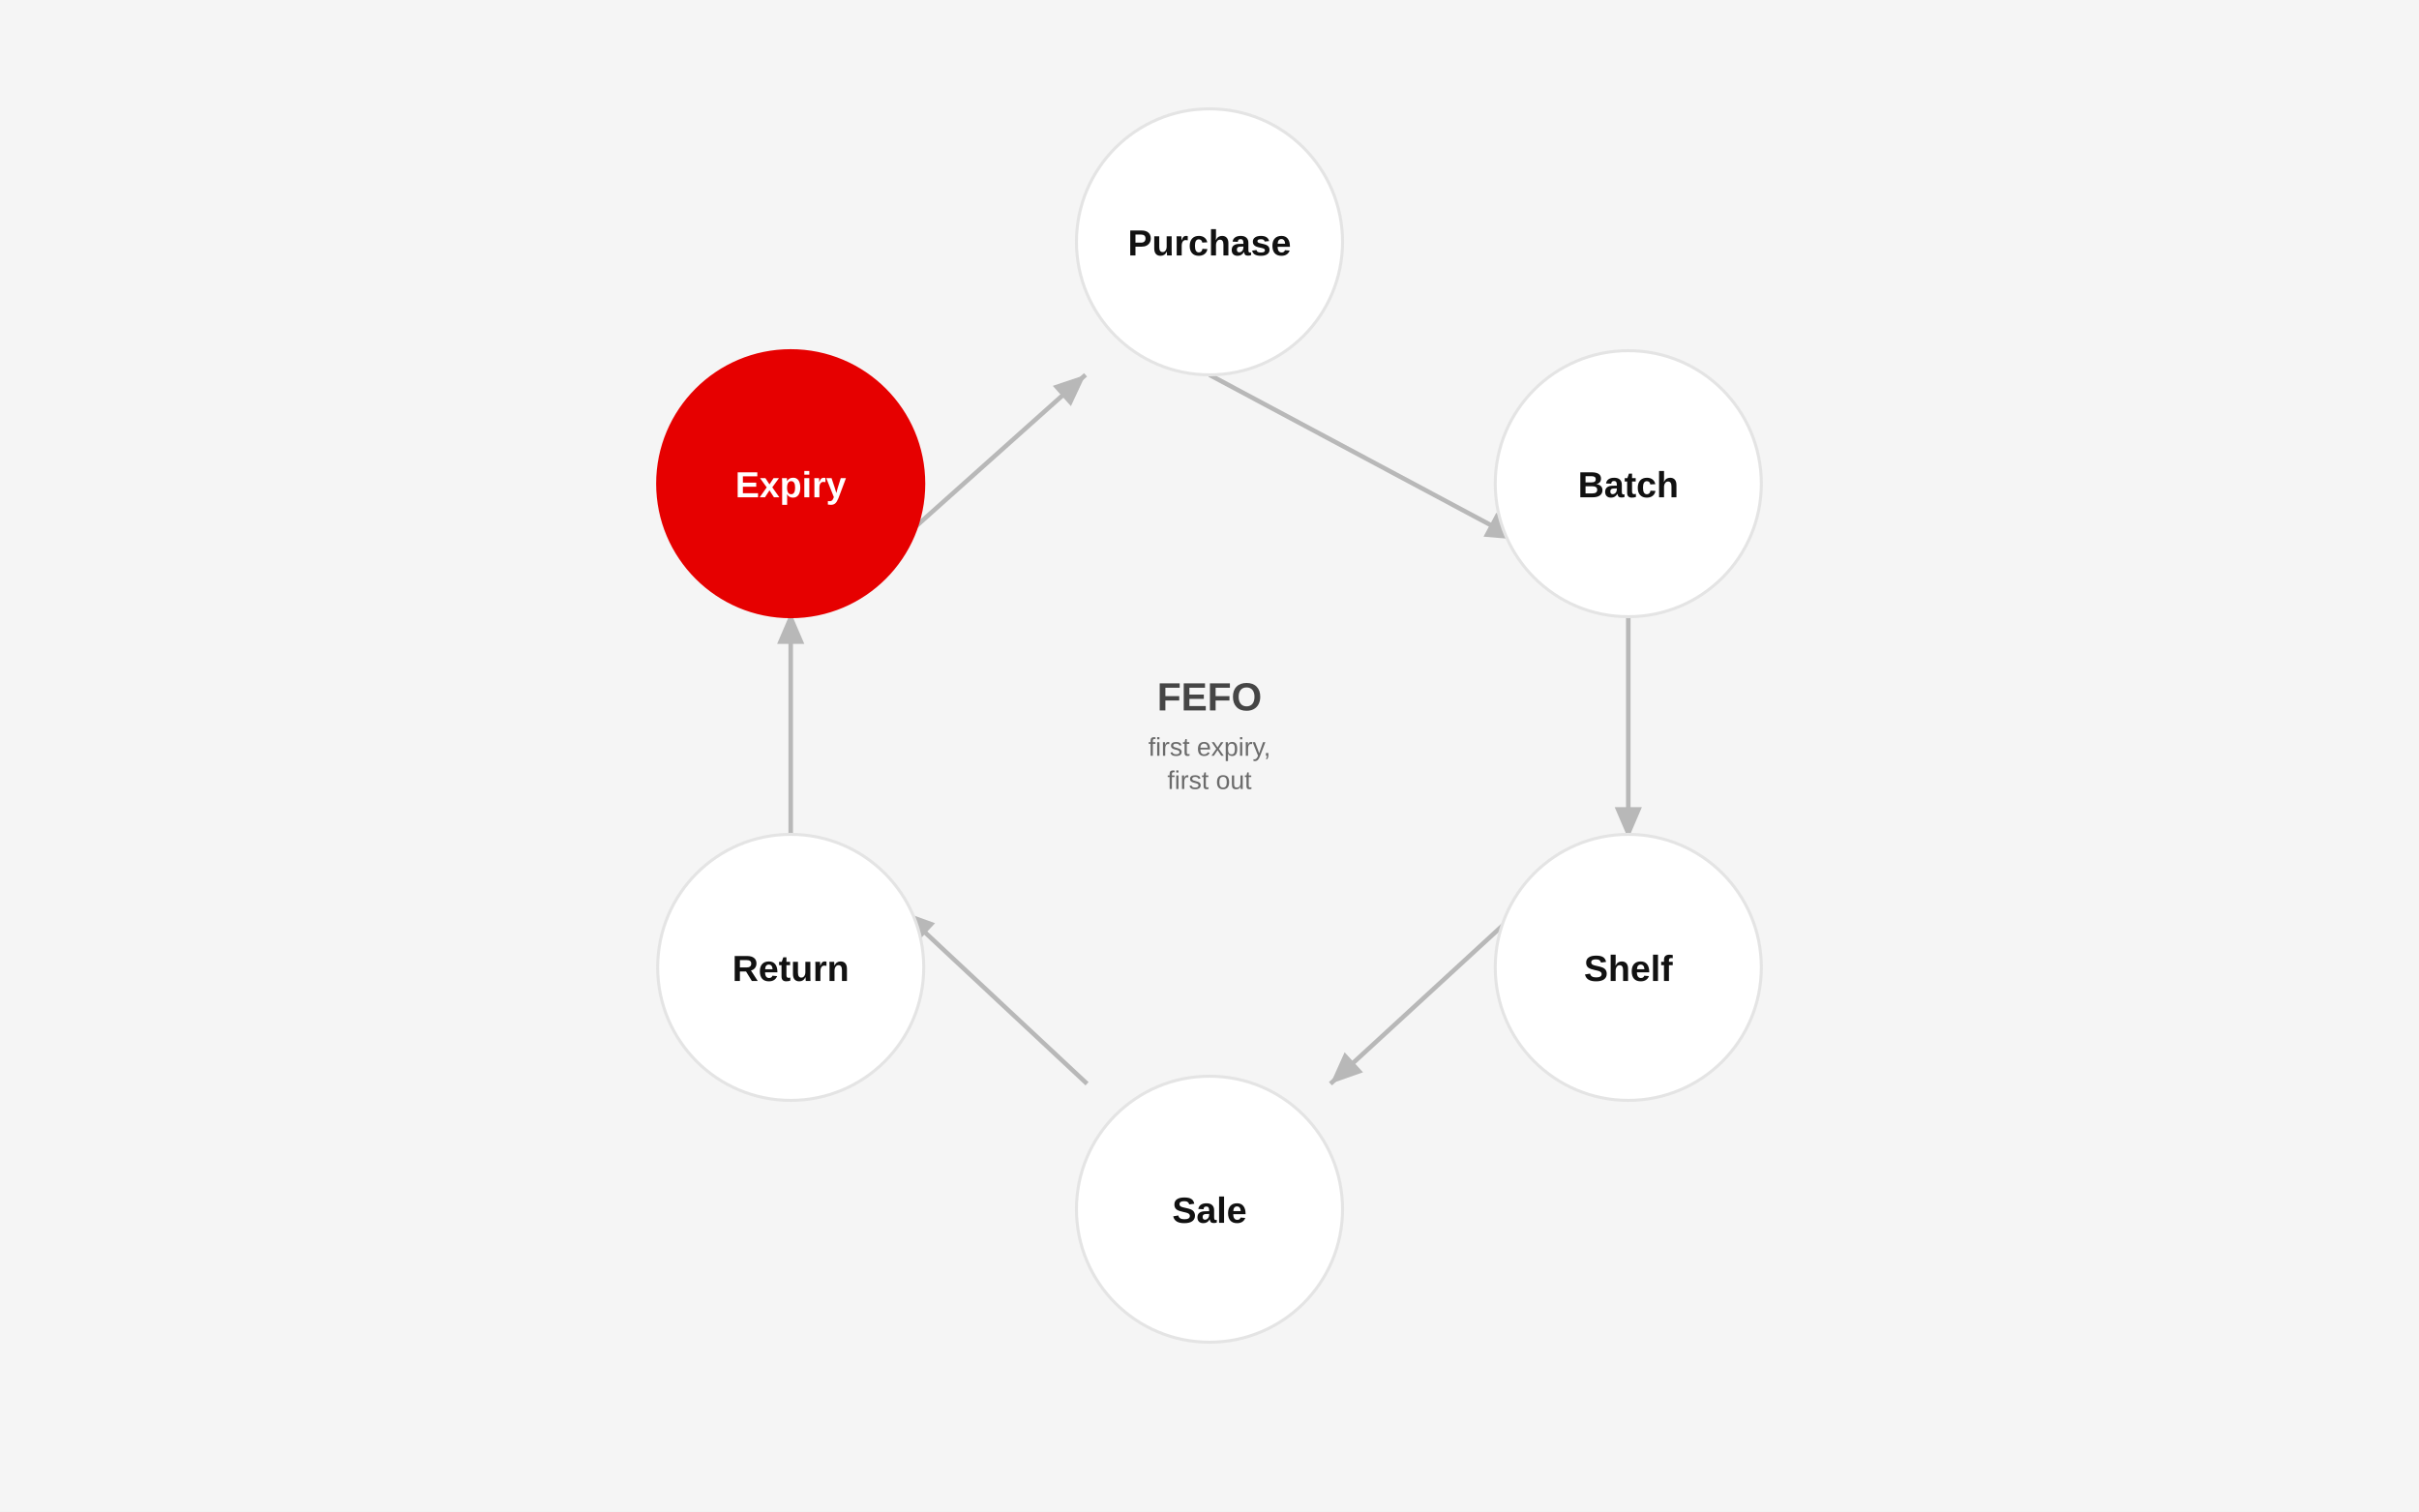
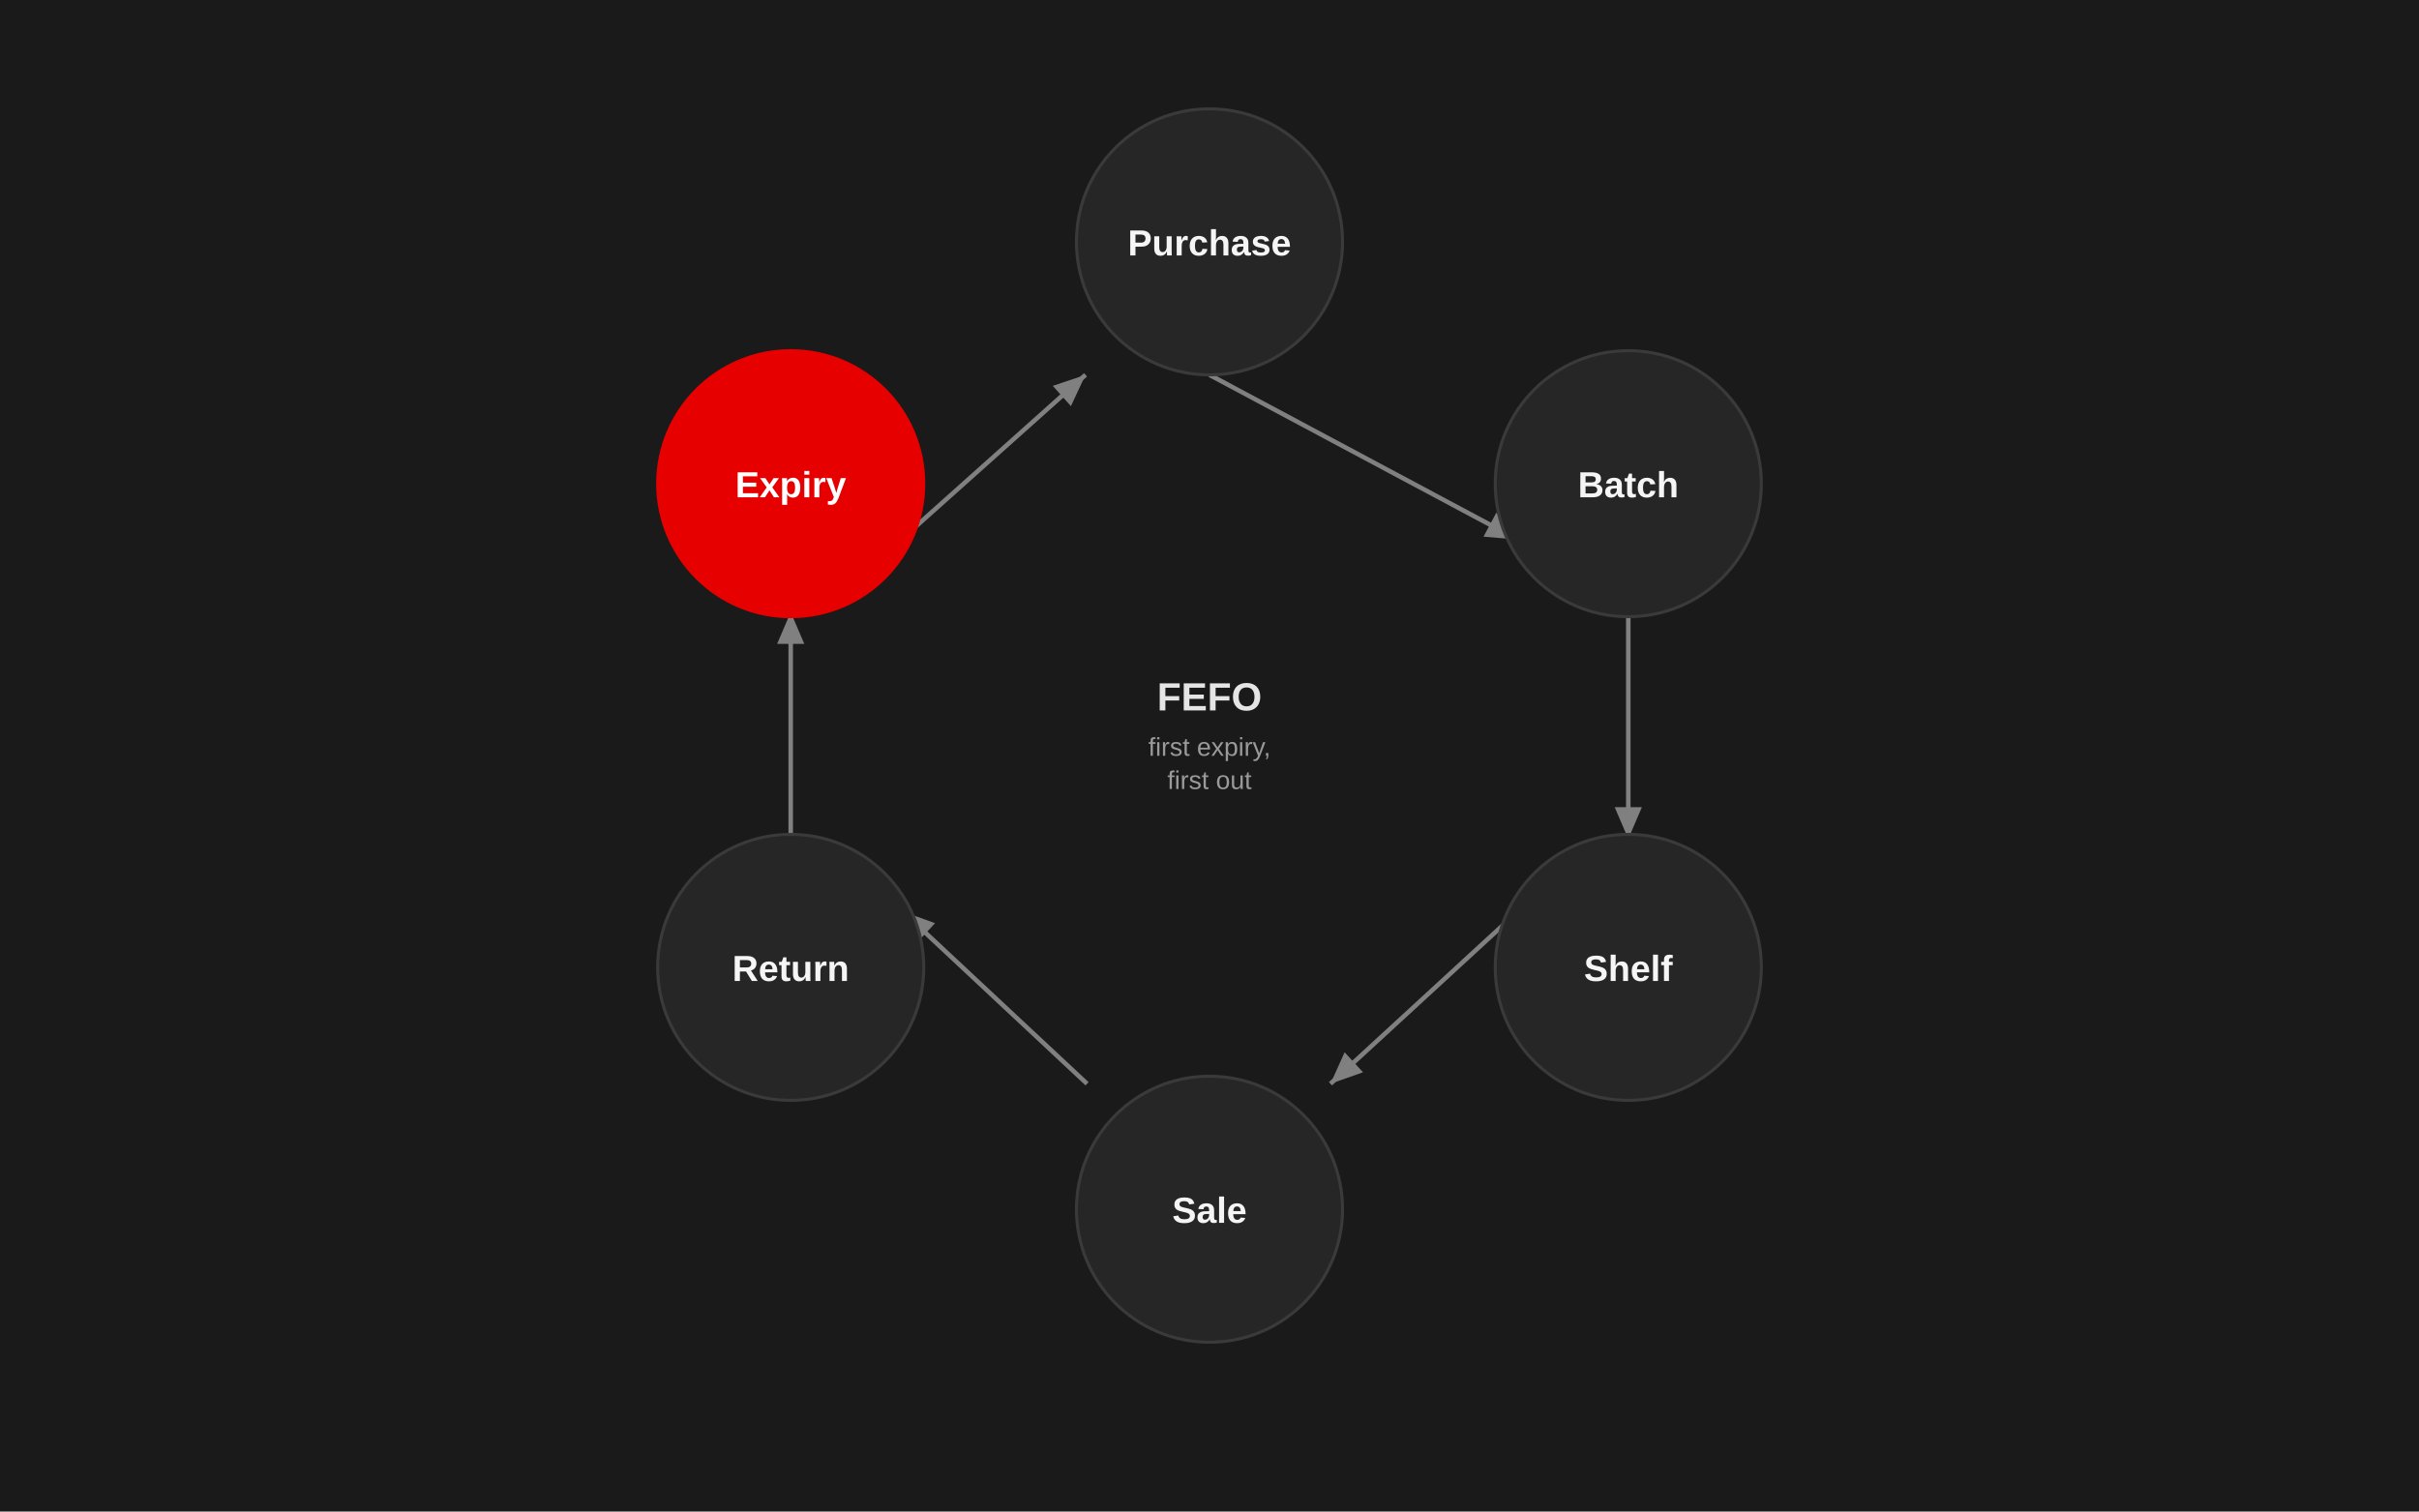
<svg xmlns="http://www.w3.org/2000/svg" viewBox="0 0 1600 1000" role="img" aria-labelledby="title desc">
-   <rect width="1600" height="1000" fill="#f5f5f5" />
+   <rect width="1600" height="1000" fill="#1a1a1a" />
  <defs>
    <marker id="pharm-arrow" markerWidth="10" markerHeight="10" refX="7" refY="3" orient="auto" markerUnits="strokeWidth">
-       <path d="M0,0 L7,3 L0,6 Z" fill="#b8b8b8" />
+       <path d="M0,0 L7,3 L0,6 Z" fill="#808080" />
    </marker>
  </defs>
-   <g stroke="#b8b8b8" stroke-width="3" fill="none">
+   <g stroke="#808080" stroke-width="3" fill="none">
    <line x1="800" y1="248" x2="1004" y2="357" marker-end="url(#pharm-arrow)" />
    <line x1="1077" y1="405" x2="1077" y2="555" marker-end="url(#pharm-arrow)" />
    <line x1="1004" y1="603" x2="880" y2="717" marker-end="url(#pharm-arrow)" />
    <line x1="719" y1="717" x2="597" y2="603" marker-end="url(#pharm-arrow)" />
    <line x1="523" y1="555" x2="523" y2="405" marker-end="url(#pharm-arrow)" />
    <line x1="596" y1="357" x2="718" y2="248" marker-end="url(#pharm-arrow)" />
  </g>
  <g font-family="Arial, Helvetica, sans-serif" font-weight="700" font-size="24" text-anchor="middle">
-     <circle cx="800" cy="160" r="88" fill="#ffffff" stroke="#e4e4e4" stroke-width="2" />
-     <text x="800" y="169" fill="#111111">Purchase</text>
-     <circle cx="1077" cy="320" r="88" fill="#ffffff" stroke="#e4e4e4" stroke-width="2" />
-     <text x="1077" y="329" fill="#111111">Batch</text>
-     <circle cx="1077" cy="640" r="88" fill="#ffffff" stroke="#e4e4e4" stroke-width="2" />
-     <text x="1077" y="649" fill="#111111">Shelf</text>
-     <circle cx="800" cy="800" r="88" fill="#ffffff" stroke="#e4e4e4" stroke-width="2" />
-     <text x="800" y="809" fill="#111111">Sale</text>
-     <circle cx="523" cy="640" r="88" fill="#ffffff" stroke="#e4e4e4" stroke-width="2" />
-     <text x="523" y="649" fill="#111111">Return</text>
+     <circle cx="800" cy="160" r="88" fill="#262626" stroke="#3a3a3a" stroke-width="2" />
+     <text x="800" y="169" fill="#f5f5f5">Purchase</text>
+     <circle cx="1077" cy="320" r="88" fill="#262626" stroke="#3a3a3a" stroke-width="2" />
+     <text x="1077" y="329" fill="#f5f5f5">Batch</text>
+     <circle cx="1077" cy="640" r="88" fill="#262626" stroke="#3a3a3a" stroke-width="2" />
+     <text x="1077" y="649" fill="#f5f5f5">Shelf</text>
+     <circle cx="800" cy="800" r="88" fill="#262626" stroke="#3a3a3a" stroke-width="2" />
+     <text x="800" y="809" fill="#f5f5f5">Sale</text>
+     <circle cx="523" cy="640" r="88" fill="#262626" stroke="#3a3a3a" stroke-width="2" />
+     <text x="523" y="649" fill="#f5f5f5">Return</text>
    <circle cx="523" cy="320" r="88" fill="#e60000" stroke="#e60000" stroke-width="2" />
    <text x="523" y="329" fill="#ffffff">Expiry</text>
  </g>
  <g text-anchor="middle" font-family="Arial, Helvetica, sans-serif">
-     <text x="800" y="470" font-size="26" font-weight="700" fill="#454545">FEFO</text>
-     <text x="800" y="500" font-size="17" fill="#6b6b6b">first expiry,</text>
-     <text x="800" y="522" font-size="17" fill="#6b6b6b">first out</text>
+     <text x="800" y="470" font-size="26" font-weight="700" fill="#e5e5e5">FEFO</text>
+     <text x="800" y="500" font-size="17" fill="#9a9a9a">first expiry,</text>
+     <text x="800" y="522" font-size="17" fill="#9a9a9a">first out</text>
  </g>
</svg>
